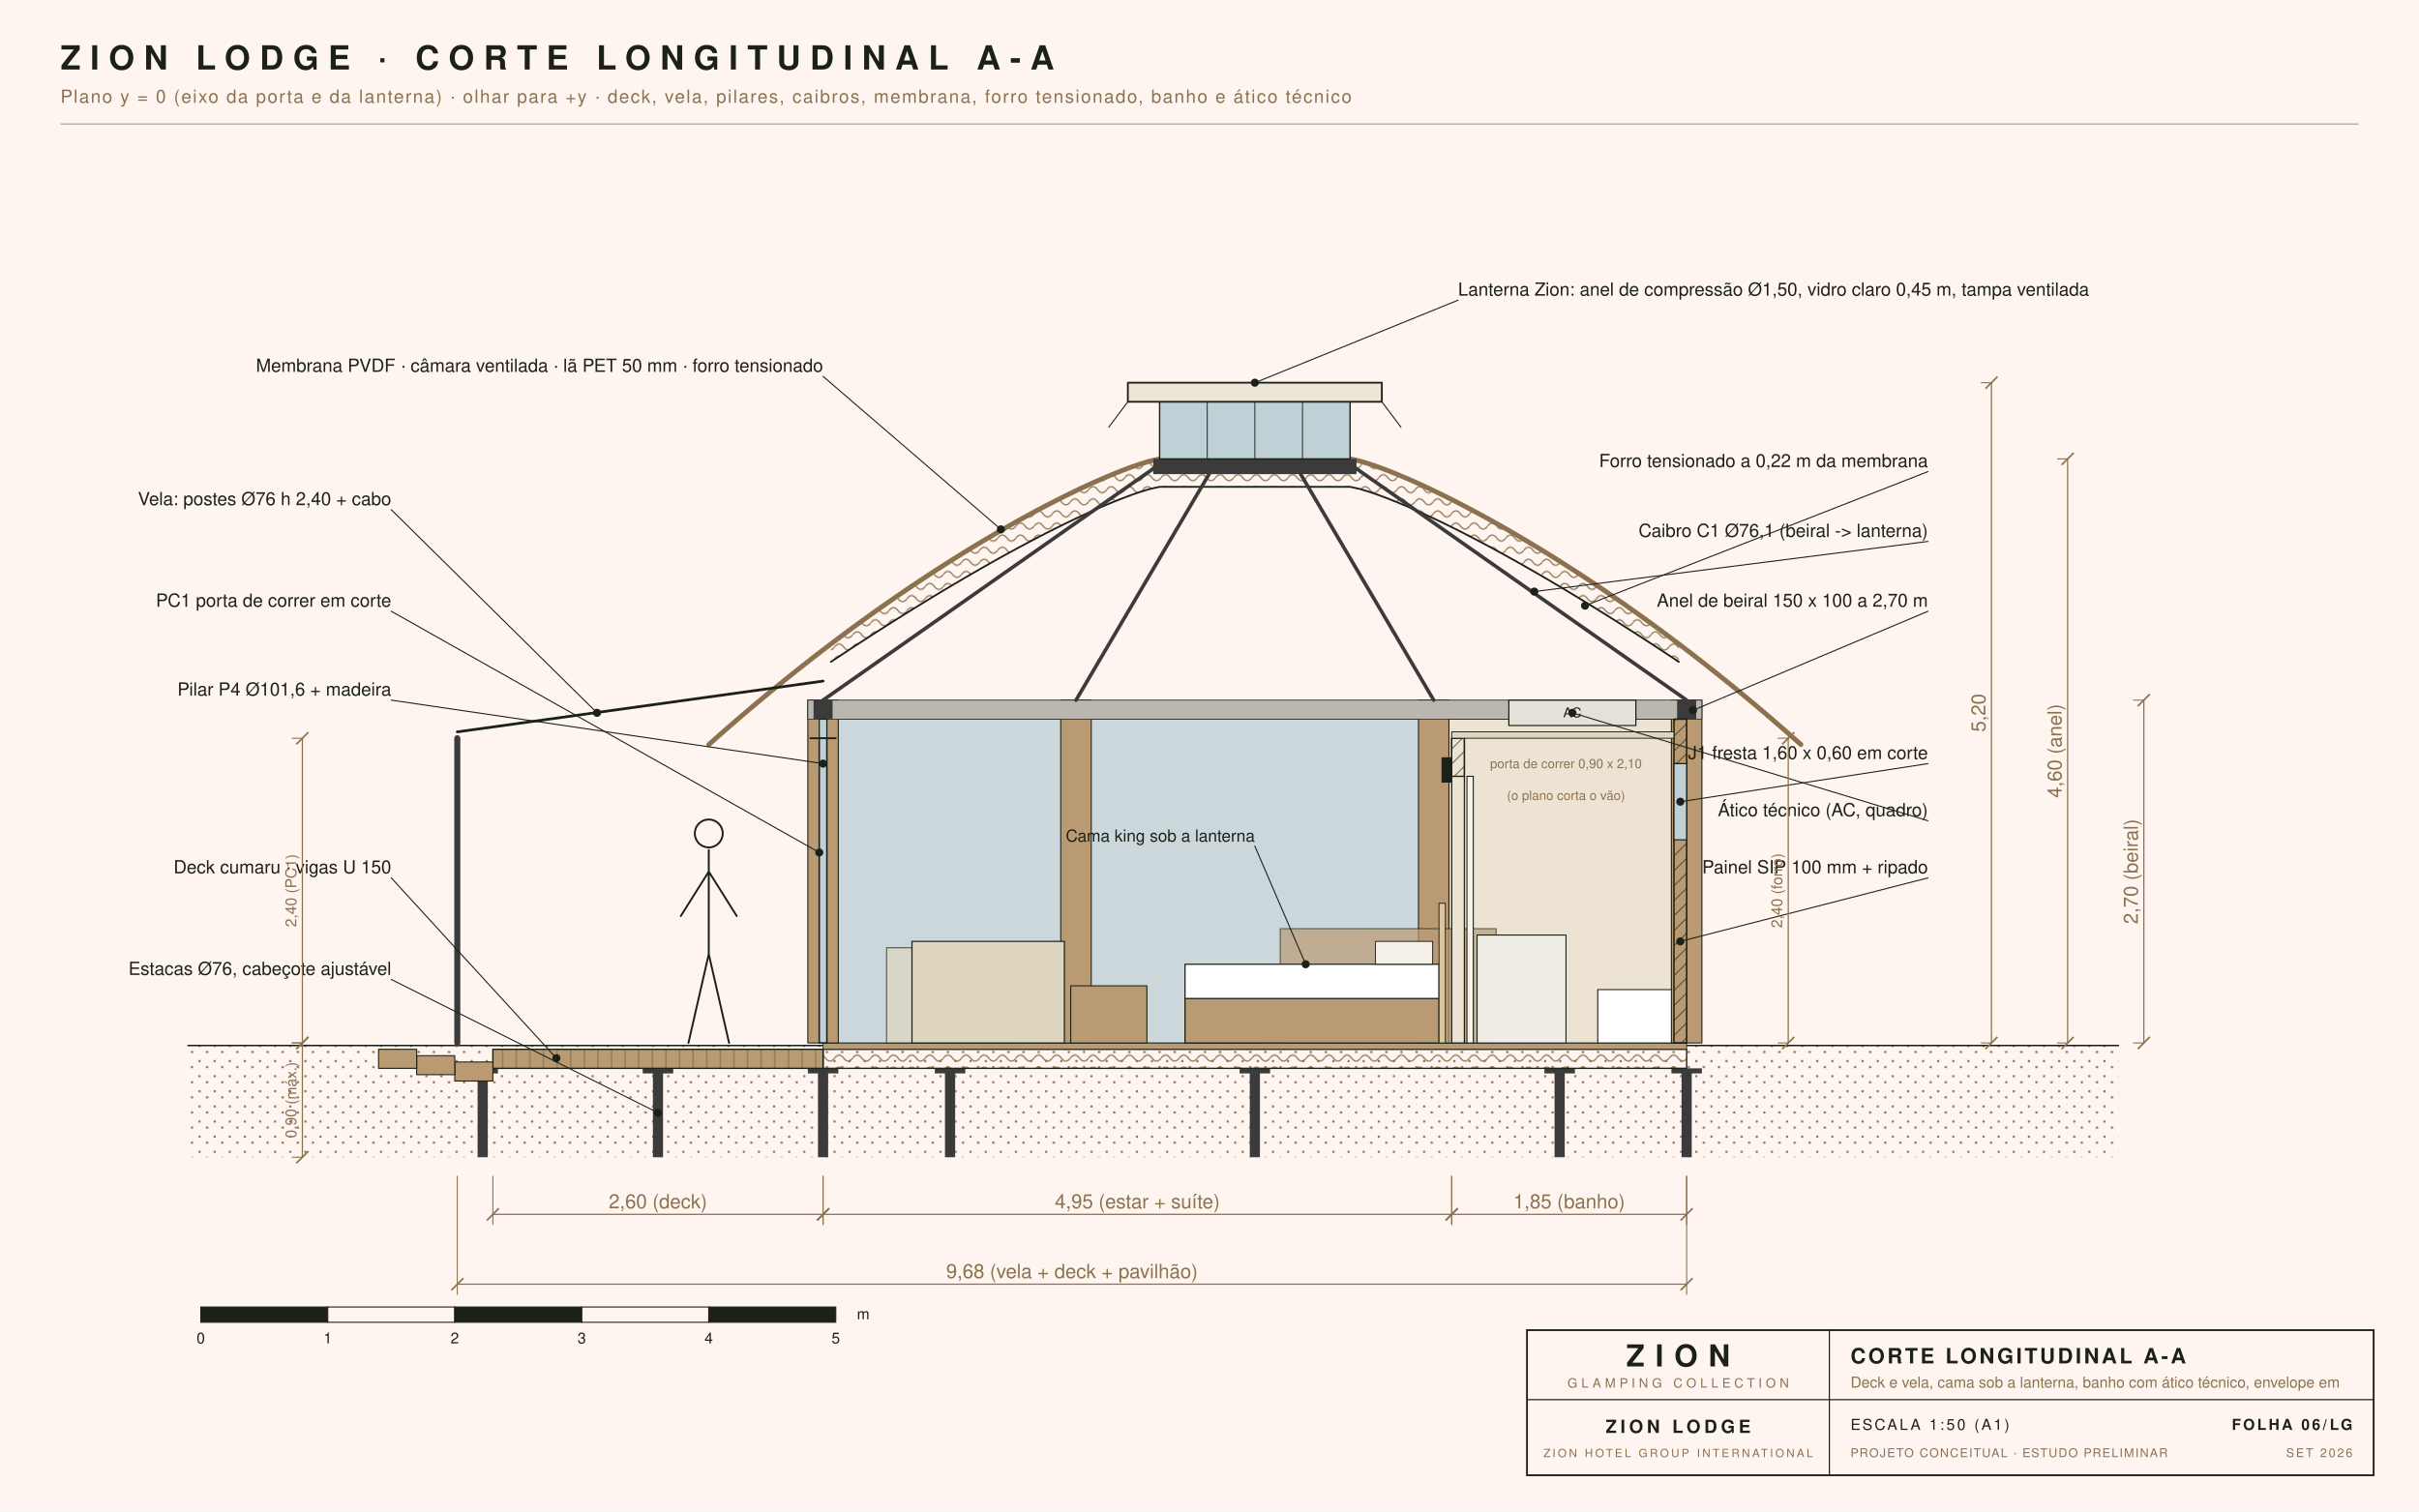
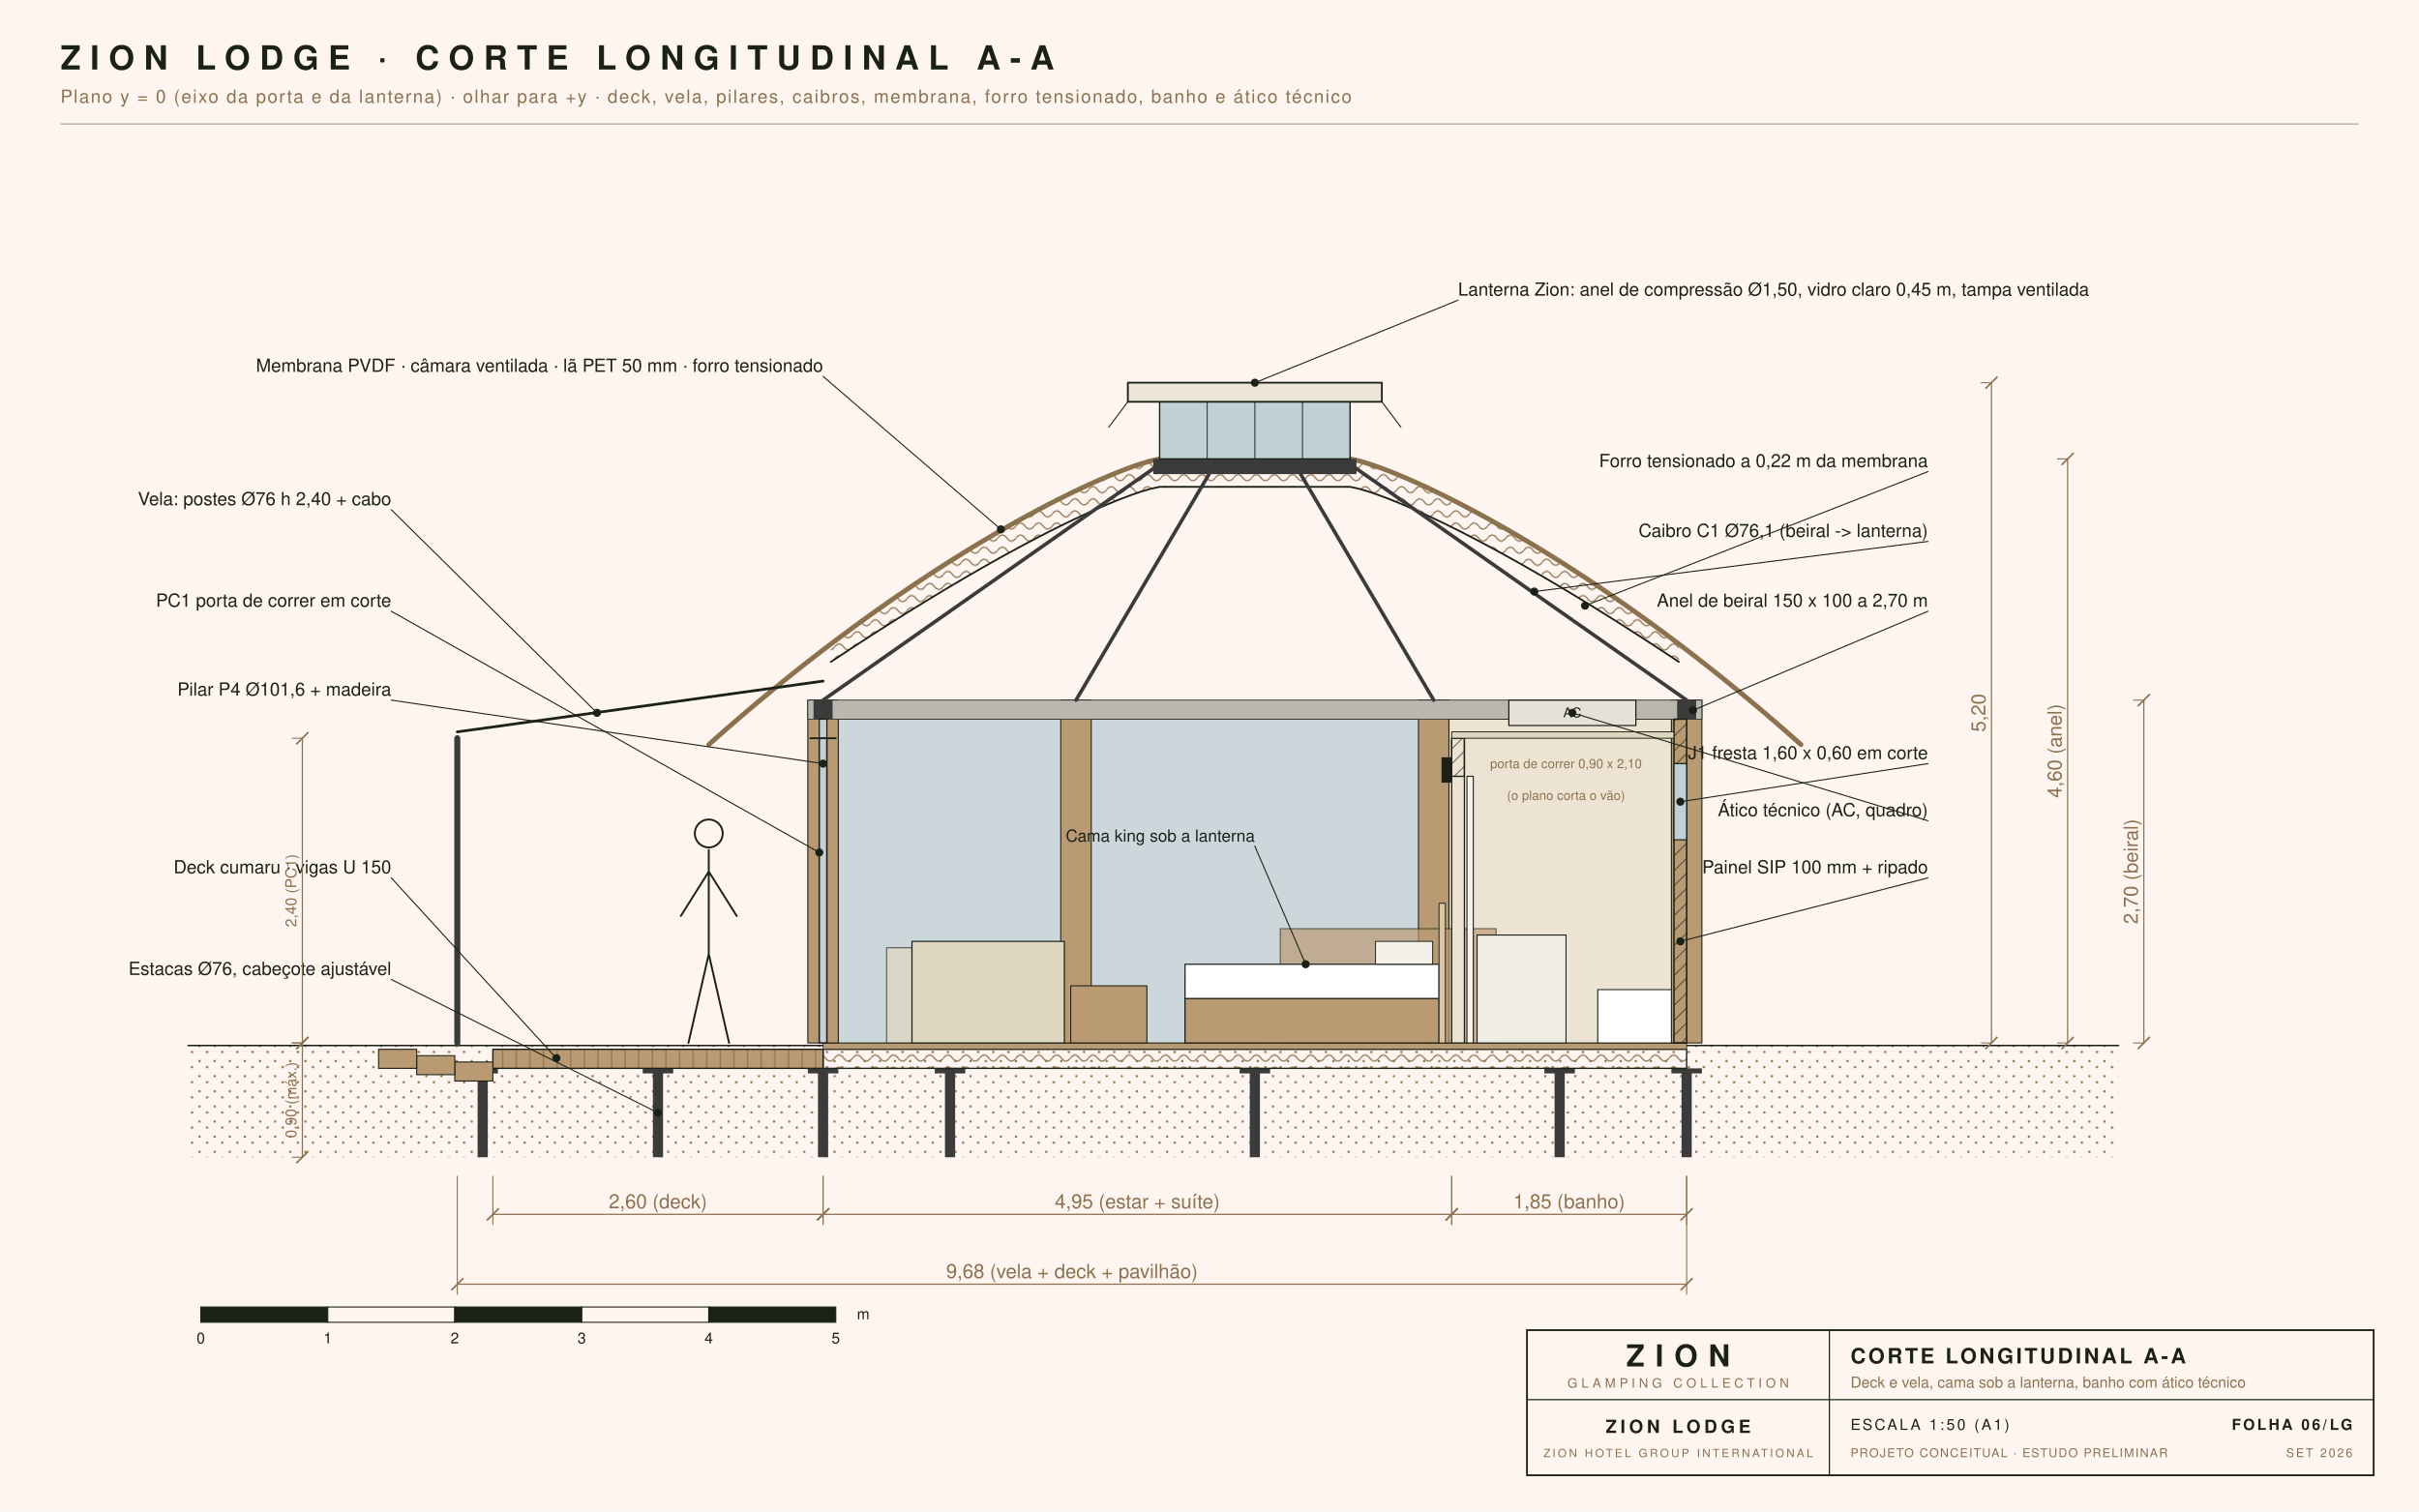
<svg xmlns="http://www.w3.org/2000/svg" viewBox="0 0 1600 1000" width="1600" height="1000" font-family="'DM Sans','Aventa',Helvetica,Arial,sans-serif">
  <defs>
    <pattern id="soil" width="10" height="10" patternUnits="userSpaceOnUse">
      <circle cx="2" cy="2" r="0.8" fill="#8B714E" />
      <circle cx="7" cy="6" r="0.8" fill="#8B714E" />
    </pattern>
    <pattern id="insul" width="12" height="8" patternUnits="userSpaceOnUse">
      <path d="M0 4 Q3 0 6 4 T12 4" fill="none" stroke="#8B714E" stroke-width="0.8" />
    </pattern>
    <pattern id="deck" width="9" height="60" patternUnits="userSpaceOnUse">
      <rect width="9" height="60" fill="#B99A73" />
      <line x1="8.5" y1="0" x2="8.5" y2="60" stroke="#8B714E" stroke-width="0.9" opacity="0.8" />
    </pattern>
    <pattern id="hatch" width="7" height="7" patternUnits="userSpaceOnUse" patternTransform="rotate(45)">
      <line x1="0" y1="0" x2="0" y2="7" stroke="#1B2117" stroke-width="0.8" />
    </pattern>
  </defs>
  <rect width="1600" height="1000" fill="#FEF5F0" />
  <text x="40.00" y="46.00" fill="#1B2117" text-anchor="start" style="font-family:'DM Sans','Aventa',Helvetica,Arial,sans-serif;font-size:22px;font-weight:700;letter-spacing:0.28em;">ZION LODGE · CORTE LONGITUDINAL A-A</text>
  <text x="40.00" y="68.00" fill="#8B714E" text-anchor="start" style="font-family:'DM Sans','Aventa',Helvetica,Arial,sans-serif;font-size:12px;font-weight:400;letter-spacing:0.08em;">Plano y = 0 (eixo da porta e da lanterna) · olhar para +y · deck, vela, pilares, caibros, membrana, forro tensionado, banho e ático técnico</text>
  <line x1="40" y1="82" x2="1560" y2="82" stroke="#1B2117" stroke-width="0.6" opacity="0.5" />
  <polygon points="124.40,765.60 1401.20,765.60 1401.20,691.68 124.40,691.68" fill="url(#soil)" stroke="none" stroke-width="1.0" opacity="1.0" stroke-linejoin="round" stroke-linecap="round" />
  <line x1="124.40" y1="691.68" x2="1401.20" y2="691.68" stroke="#1B2117" stroke-width="1.0" opacity="1.0" stroke-linecap="round" />
  <polygon points="315.91,765.60 322.63,765.60 322.63,708.48 315.91,708.48" fill="#3A3B3A" stroke="none" stroke-width="1.0" opacity="1.0" stroke-linejoin="round" stroke-linecap="round" />
  <polygon points="309.19,710.16 329.35,710.16 329.35,706.80 309.19,706.80" fill="#3A3B3A" stroke="none" stroke-width="1.0" opacity="1.0" stroke-linejoin="round" stroke-linecap="round" />
  <polygon points="431.84,765.60 438.56,765.60 438.56,708.48 431.84,708.48" fill="#3A3B3A" stroke="none" stroke-width="1.0" opacity="1.0" stroke-linejoin="round" stroke-linecap="round" />
  <polygon points="425.12,710.16 445.28,710.16 445.28,706.80 425.12,706.80" fill="#3A3B3A" stroke="none" stroke-width="1.0" opacity="1.0" stroke-linejoin="round" stroke-linecap="round" />
  <polygon points="625.04,765.60 631.76,765.60 631.76,708.48 625.04,708.48" fill="#3A3B3A" stroke="none" stroke-width="1.0" opacity="1.0" stroke-linejoin="round" stroke-linecap="round" />
  <polygon points="618.32,710.16 638.48,710.16 638.48,706.80 618.32,706.80" fill="#3A3B3A" stroke="none" stroke-width="1.0" opacity="1.0" stroke-linejoin="round" stroke-linecap="round" />
  <polygon points="826.64,765.60 833.36,765.60 833.36,708.48 826.64,708.48" fill="#3A3B3A" stroke="none" stroke-width="1.0" opacity="1.0" stroke-linejoin="round" stroke-linecap="round" />
  <polygon points="819.92,710.16 840.08,710.16 840.08,706.80 819.92,706.80" fill="#3A3B3A" stroke="none" stroke-width="1.0" opacity="1.0" stroke-linejoin="round" stroke-linecap="round" />
  <polygon points="1028.24,765.60 1034.96,765.60 1034.96,708.48 1028.24,708.48" fill="#3A3B3A" stroke="none" stroke-width="1.0" opacity="1.0" stroke-linejoin="round" stroke-linecap="round" />
  <polygon points="1021.52,710.16 1041.68,710.16 1041.68,706.80 1021.52,706.80" fill="#3A3B3A" stroke="none" stroke-width="1.0" opacity="1.0" stroke-linejoin="round" stroke-linecap="round" />
  <polygon points="541.04,765.60 547.76,765.60 547.76,708.48 541.04,708.48" fill="#3A3B3A" stroke="none" stroke-width="1.0" opacity="1.0" stroke-linejoin="round" stroke-linecap="round" />
  <polygon points="534.32,710.16 554.48,710.16 554.48,706.80 534.32,706.80" fill="#3A3B3A" stroke="none" stroke-width="1.0" opacity="1.0" stroke-linejoin="round" stroke-linecap="round" />
  <polygon points="1112.24,765.60 1118.96,765.60 1118.96,708.48 1112.24,708.48" fill="#3A3B3A" stroke="none" stroke-width="1.0" opacity="1.0" stroke-linejoin="round" stroke-linecap="round" />
  <polygon points="1105.52,710.16 1125.68,710.16 1125.68,706.80 1105.52,706.80" fill="#3A3B3A" stroke="none" stroke-width="1.0" opacity="1.0" stroke-linejoin="round" stroke-linecap="round" />
  <polygon points="544.40,706.80 1115.60,706.80 1115.60,694.20 544.40,694.20" fill="url(#insul)" stroke="#1B2117" stroke-width="0.9" opacity="1.0" stroke-linejoin="round" stroke-linecap="round" />
  <polygon points="544.40,694.20 1115.60,694.20 1115.60,690.00 544.40,690.00" fill="#B99A73" stroke="#1B2117" stroke-width="0.5" opacity="1.0" stroke-linejoin="round" stroke-linecap="round" />
  <polygon points="326.00,706.80 544.40,706.80 544.40,694.20 326.00,694.20" fill="url(#deck)" stroke="#1B2117" stroke-width="0.9" opacity="1.0" stroke-linejoin="round" stroke-linecap="round" />
  <polygon points="300.80,715.20 326.00,715.20 326.00,702.60 300.80,702.60" fill="#B99A73" stroke="#1B2117" stroke-width="0.7" opacity="1.0" stroke-linejoin="round" stroke-linecap="round" />
  <polygon points="275.60,711.00 300.80,711.00 300.80,698.40 275.60,698.40" fill="#B99A73" stroke="#1B2117" stroke-width="0.7" opacity="1.0" stroke-linejoin="round" stroke-linecap="round" />
  <polygon points="250.40,706.80 275.60,706.80 275.60,694.20 250.40,694.20" fill="#B99A73" stroke="#1B2117" stroke-width="0.7" opacity="1.0" stroke-linejoin="round" stroke-linecap="round" />
  <polygon points="544.40,690.00 711.70,690.00 711.70,475.80 544.40,475.80" fill="#BFD0D6" stroke="#1B2117" stroke-width="0.7" opacity="0.8" stroke-linejoin="round" stroke-linecap="round" />
  <polygon points="711.70,690.00 948.30,690.00 948.30,475.80 711.70,475.80" fill="#BFD0D6" stroke="#1B2117" stroke-width="0.7" opacity="0.8" stroke-linejoin="round" stroke-linecap="round" />
  <polygon points="948.30,690.00 1115.60,690.00 1115.60,475.80 948.30,475.80" fill="#EDE3D3" stroke="#1B2117" stroke-width="0.7" opacity="1.0" stroke-linejoin="round" stroke-linecap="round" />
  <polygon points="701.62,690.00 721.78,690.00 721.78,463.20 701.62,463.20" fill="#B99A73" stroke="#1B2117" stroke-width="0.7" opacity="1.0" stroke-linejoin="round" stroke-linecap="round" />
  <polygon points="938.22,690.00 958.38,690.00 958.38,463.20 938.22,463.20" fill="#B99A73" stroke="#1B2117" stroke-width="0.7" opacity="1.0" stroke-linejoin="round" stroke-linecap="round" />
  <polygon points="846.80,690.00 989.60,690.00 989.60,614.40 846.80,614.40" fill="#B99A73" stroke="#1B2117" stroke-width="0.7" opacity="0.7" stroke-linejoin="round" stroke-linecap="round" />
  <polygon points="586.40,690.00 670.40,690.00 670.40,627.00 586.40,627.00" fill="#DED6BF" stroke="#1B2117" stroke-width="0.7" opacity="0.7" stroke-linejoin="round" stroke-linecap="round" />
  <polygon points="783.80,690.00 834.20,690.00 834.20,648.00 783.80,648.00" fill="#B99A73" stroke="#1B2117" stroke-width="0.7" opacity="1.0" stroke-linejoin="round" stroke-linecap="round" />
  <polygon points="977.00,690.00 1035.80,690.00 1035.80,618.60 977.00,618.60" fill="#EFEDE6" stroke="#1B2117" stroke-width="0.7" opacity="1.0" stroke-linejoin="round" stroke-linecap="round" />
  <polygon points="1056.80,690.00 1107.20,690.00 1107.20,654.72 1056.80,654.72" fill="#FFFFFF" stroke="#1B2117" stroke-width="0.7" opacity="1.0" stroke-linejoin="round" stroke-linecap="round" />
  <polygon points="534.32,690.00 554.48,690.00 554.48,463.20 534.32,463.20" fill="#B99A73" stroke="#1B2117" stroke-width="0.7" opacity="1.0" stroke-linejoin="round" stroke-linecap="round" />
  <polygon points="1105.52,690.00 1125.68,690.00 1125.68,463.20 1105.52,463.20" fill="#B99A73" stroke="#1B2117" stroke-width="0.7" opacity="1.0" stroke-linejoin="round" stroke-linecap="round" />
  <polygon points="534.32,475.80 1125.68,475.80 1125.68,463.20 534.32,463.20" fill="#B9B7B0" stroke="#1B2117" stroke-width="0.5" opacity="1.0" stroke-linejoin="round" stroke-linecap="round" />
  <polygon points="538.10,475.80 550.70,475.80 550.70,463.20 538.10,463.20" fill="#3A3B3A" stroke="none" stroke-width="1.0" opacity="1.0" stroke-linejoin="round" stroke-linecap="round" />
  <polygon points="1109.30,475.80 1121.90,475.80 1121.90,463.20 1109.30,463.20" fill="#3A3B3A" stroke="none" stroke-width="1.0" opacity="1.0" stroke-linejoin="round" stroke-linecap="round" />
  <polygon points="541.88,690.00 546.92,690.00 546.92,488.40 541.88,488.40" fill="#BFD0D6" stroke="#1B2117" stroke-width="1.0" opacity="1.0" stroke-linejoin="round" stroke-linecap="round" />
  <polygon points="541.88,488.40 546.92,488.40 546.92,475.80 541.88,475.80" fill="#BFD0D6" stroke="#1B2117" stroke-width="0.8" opacity="1.0" stroke-linejoin="round" stroke-linecap="round" />
  <line x1="536.00" y1="488.40" x2="552.80" y2="488.40" stroke="#1B2117" stroke-width="1.2" opacity="1.0" stroke-linecap="round" />
  <polygon points="1107.20,690.00 1115.60,690.00 1115.60,475.80 1107.20,475.80" fill="url(#hatch)" stroke="#1B2117" stroke-width="1.0" opacity="1.0" stroke-linejoin="round" stroke-linecap="round" />
  <polygon points="1107.20,555.60 1115.60,555.60 1115.60,505.20 1107.20,505.20" fill="#BFD0D6" stroke="#1B2117" stroke-width="0.8" opacity="1.0" stroke-linejoin="round" stroke-linecap="round" />
  <polygon points="960.20,690.00 968.60,690.00 968.60,488.40 960.20,488.40" fill="#EDE3D3" stroke="#1B2117" stroke-width="0.8" opacity="1.0" stroke-linejoin="round" stroke-linecap="round" />
  <polygon points="960.20,513.60 968.60,513.60 968.60,488.40 960.20,488.40" fill="url(#hatch)" stroke="#1B2117" stroke-width="0.9" opacity="1.0" stroke-linejoin="round" stroke-linecap="round" />
  <polygon points="970.28,690.00 974.48,690.00 974.48,513.60 970.28,513.60" fill="#F7F3EC" stroke="#1B2117" stroke-width="0.7" opacity="1.0" stroke-linejoin="round" stroke-linecap="round" />
  <polygon points="960.20,488.40 1107.20,488.40 1107.20,484.20 960.20,484.20" fill="#DED6BF" stroke="#1B2117" stroke-width="0.6" opacity="1.0" stroke-linejoin="round" stroke-linecap="round" />
  <polygon points="998.00,480.00 1082.00,480.00 1082.00,463.20 998.00,463.20" fill="#E5E1D8" stroke="#1B2117" stroke-width="0.8" opacity="1.0" stroke-linejoin="round" stroke-linecap="round" />
  <text x="1040.00" y="474.60" fill="#1B2117" text-anchor="middle" style="font-family:'DM Sans','Aventa',Helvetica,Arial,sans-serif;font-size:9px;font-weight:400;letter-spacing:0em;">AC</text>
  <polygon points="953.48,517.80 960.20,517.80 960.20,501.00 953.48,501.00" fill="#1B2117" stroke="none" stroke-width="1.0" opacity="1.0" stroke-linejoin="round" stroke-linecap="round" />
  <polygon points="549.56,426.05 555.78,421.38 561.99,416.76 568.20,412.21 574.41,407.72 580.62,403.30 586.84,398.93 593.05,394.62 599.26,390.38 605.48,386.19 611.69,382.07 617.90,378.01 624.11,374.01 630.33,370.07 636.54,366.19 642.75,362.38 648.96,358.63 655.17,354.94 661.39,351.32 667.60,347.77 673.81,344.28 680.02,340.87 686.24,337.52 692.45,334.25 698.66,331.06 704.88,327.95 711.09,324.92 717.30,321.98 723.51,319.14 729.73,316.41 735.94,313.79 742.15,311.31 748.36,308.98 754.58,306.84 760.79,304.96 767.00,303.60 893.00,303.60 899.21,304.96 905.42,306.84 911.64,308.98 917.85,311.31 924.06,313.79 930.27,316.41 936.49,319.14 942.70,321.98 948.91,324.92 955.12,327.95 961.34,331.06 967.55,334.25 973.76,337.52 979.98,340.87 986.19,344.28 992.40,347.77 998.61,351.32 1004.83,354.94 1011.04,358.63 1017.25,362.38 1023.46,366.19 1029.67,370.07 1035.89,374.01 1042.10,378.01 1048.31,382.07 1054.53,386.19 1060.74,390.38 1066.95,394.62 1073.16,398.93 1079.38,403.30 1085.59,407.72 1091.80,412.21 1098.01,416.76 1104.22,421.38 1110.44,426.05 1110.44,437.89 1104.22,433.77 1098.01,429.68 1091.80,425.62 1085.59,421.59 1079.38,417.60 1073.16,413.63 1066.95,409.70 1060.74,405.81 1054.53,401.95 1048.31,398.13 1042.10,394.35 1035.89,390.60 1029.67,386.90 1023.46,383.24 1017.25,379.62 1011.04,376.05 1004.83,372.52 998.61,369.04 992.40,365.61 986.19,362.24 979.98,358.92 973.76,355.66 967.55,352.46 961.34,349.33 955.12,346.27 948.91,343.29 942.70,340.38 936.49,337.57 930.27,334.86 924.06,332.25 917.85,329.78 911.64,327.45 905.42,325.32 899.21,323.44 893.00,322.08 767.00,322.08 760.79,323.44 754.58,325.32 748.36,327.45 742.15,329.78 735.94,332.25 729.73,334.86 723.51,337.57 717.30,340.38 711.09,343.29 704.88,346.27 698.66,349.33 692.45,352.46 686.24,355.66 680.02,358.92 673.81,362.24 667.60,365.61 661.39,369.04 655.17,372.52 648.96,376.05 642.75,379.62 636.54,383.24 630.33,386.90 624.11,390.60 617.90,394.35 611.69,398.13 605.48,401.95 599.26,405.81 593.05,409.70 586.84,413.63 580.62,417.60 574.41,421.59 568.20,425.62 561.99,429.68 555.78,433.77 549.56,437.89" fill="url(#insul)" stroke="none" stroke-width="1.0" opacity="1.0" stroke-linejoin="round" stroke-linecap="round" />
  <polyline points="468.80,492.60 475.01,487.09 481.22,481.64 487.44,476.27 493.65,470.95 499.86,465.71 506.08,460.53 512.29,455.41 518.50,450.36 524.71,445.37 530.92,440.45 537.14,435.59 543.35,430.79 549.56,426.05 555.78,421.38 561.99,416.76 568.20,412.21 574.41,407.72 580.62,403.30 586.84,398.93 593.05,394.62 599.26,390.38 605.48,386.19 611.69,382.07 617.90,378.01 624.11,374.01 630.33,370.07 636.54,366.19 642.75,362.38 648.96,358.63 655.17,354.94 661.39,351.32 667.60,347.77 673.81,344.28 680.02,340.87 686.24,337.52 692.45,334.25 698.66,331.06 704.88,327.95 711.09,324.92 717.30,321.98 723.51,319.14 729.73,316.41 735.94,313.79 742.15,311.31 748.36,308.98 754.58,306.84 760.79,304.96 767.00,303.60 893.00,303.60 899.21,304.96 905.42,306.84 911.64,308.98 917.85,311.31 924.06,313.79 930.27,316.41 936.49,319.14 942.70,321.98 948.91,324.92 955.12,327.95 961.34,331.06 967.55,334.25 973.76,337.52 979.98,340.87 986.19,344.28 992.40,347.77 998.61,351.32 1004.83,354.94 1011.04,358.63 1017.25,362.38 1023.46,366.19 1029.67,370.07 1035.89,374.01 1042.10,378.01 1048.31,382.07 1054.53,386.19 1060.74,390.38 1066.95,394.62 1073.16,398.93 1079.38,403.30 1085.59,407.72 1091.80,412.21 1098.01,416.76 1104.22,421.38 1110.44,426.05 1116.65,430.79 1122.86,435.59 1129.08,440.45 1135.29,445.37 1141.50,450.36 1147.71,455.41 1153.92,460.53 1160.14,465.71 1166.35,470.95 1172.56,476.27 1178.78,481.64 1184.99,487.09 1191.20,492.60" fill="none" stroke="#8B714E" stroke-width="3.2" opacity="1.0" stroke-linejoin="round" stroke-linecap="round" />
  <polyline points="549.56,437.89 555.78,433.77 561.99,429.68 568.20,425.62 574.41,421.59 580.62,417.60 586.84,413.63 593.05,409.70 599.26,405.81 605.48,401.95 611.69,398.13 617.90,394.35 624.11,390.60 630.33,386.90 636.54,383.24 642.75,379.62 648.96,376.05 655.17,372.52 661.39,369.04 667.60,365.61 673.81,362.24 680.02,358.92 686.24,355.66 692.45,352.46 698.66,349.33 704.88,346.27 711.09,343.29 717.30,340.38 723.51,337.57 729.73,334.86 735.94,332.25 742.15,329.78 748.36,327.45 754.58,325.32 760.79,323.44 767.00,322.08 893.00,322.08 899.21,323.44 905.42,325.32 911.64,327.45 917.85,329.78 924.06,332.25 930.27,334.86 936.49,337.57 942.70,340.38 948.91,343.29 955.12,346.27 961.34,349.33 967.55,352.46 973.76,355.66 979.98,358.92 986.19,362.24 992.40,365.61 998.61,369.04 1004.83,372.52 1011.04,376.05 1017.25,379.62 1023.46,383.24 1029.67,386.90 1035.89,390.60 1042.10,394.35 1048.31,398.13 1054.53,401.95 1060.74,405.81 1066.95,409.70 1073.16,413.63 1079.38,417.60 1085.59,421.59 1091.80,425.62 1098.01,429.68 1104.22,433.77 1110.44,437.89" fill="none" stroke="#1B2117" stroke-width="1.2" opacity="1.0" stroke-linejoin="round" stroke-linecap="round" />
  <line x1="544.40" y1="463.20" x2="772.04" y2="303.60" stroke="#3A3B3A" stroke-width="2.4" opacity="1.0" stroke-linecap="round" />
  <line x1="711.70" y1="463.20" x2="805.64" y2="303.60" stroke="#3A3B3A" stroke-width="2.4" opacity="1.0" stroke-linecap="round" />
  <line x1="948.30" y1="463.20" x2="854.36" y2="303.60" stroke="#3A3B3A" stroke-width="2.4" opacity="1.0" stroke-linecap="round" />
  <line x1="1115.60" y1="463.20" x2="887.96" y2="303.60" stroke="#3A3B3A" stroke-width="2.4" opacity="1.0" stroke-linecap="round" />
  <polygon points="762.80,313.68 897.20,313.68 897.20,303.60 762.80,303.60" fill="#3A3B3A" stroke="none" stroke-width="1.0" opacity="1.0" stroke-linejoin="round" stroke-linecap="round" />
  <polygon points="767.00,303.60 893.00,303.60 893.00,265.80 767.00,265.80" fill="#BFD0D6" stroke="#1B2117" stroke-width="0.9" opacity="1.0" stroke-linejoin="round" stroke-linecap="round" />
  <line x1="798.50" y1="303.60" x2="798.50" y2="265.80" stroke="#1B2117" stroke-width="0.6" opacity="1.0" stroke-linecap="round" />
  <line x1="830.00" y1="303.60" x2="830.00" y2="265.80" stroke="#1B2117" stroke-width="0.6" opacity="1.0" stroke-linecap="round" />
  <line x1="861.50" y1="303.60" x2="861.50" y2="265.80" stroke="#1B2117" stroke-width="0.6" opacity="1.0" stroke-linecap="round" />
  <polygon points="746.00,265.80 914.00,265.80 914.00,253.20 746.00,253.20" fill="#EDE6D6" stroke="#1B2117" stroke-width="1.2" opacity="1.0" stroke-linejoin="round" stroke-linecap="round" />
  <line x1="746.00" y1="265.80" x2="733.40" y2="282.60" stroke="#1B2117" stroke-width="0.7" opacity="1.0" stroke-linecap="round" />
  <line x1="914.00" y1="265.80" x2="926.60" y2="282.60" stroke="#1B2117" stroke-width="0.7" opacity="1.0" stroke-linecap="round" />
  <line x1="302.47" y1="690.00" x2="302.47" y2="488.40" stroke="#3A3B3A" stroke-width="4" opacity="1.0" stroke-linecap="round" />
  <line x1="302.47" y1="484.20" x2="544.40" y2="450.60" stroke="#1B2117" stroke-width="1.8" opacity="1.0" stroke-linecap="round" />
  <polygon points="783.80,690.00 951.80,690.00 951.80,660.60 783.80,660.60" fill="#B99A73" stroke="#1B2117" stroke-width="0.8" opacity="1.0" stroke-linejoin="round" stroke-linecap="round" />
  <polygon points="783.80,660.60 951.80,660.60 951.80,637.92 783.80,637.92" fill="#FFFFFF" stroke="#1B2117" stroke-width="0.8" opacity="1.0" stroke-linejoin="round" stroke-linecap="round" />
  <polygon points="909.80,637.92 947.60,637.92 947.60,622.80 909.80,622.80" fill="#F4EFE8" stroke="#1B2117" stroke-width="0.6" opacity="1.0" stroke-linejoin="round" stroke-linecap="round" />
  <polygon points="951.80,690.00 956.00,690.00 956.00,597.60 951.80,597.60" fill="#D9C4A3" stroke="#1B2117" stroke-width="0.6" opacity="1.0" stroke-linejoin="round" stroke-linecap="round" />
  <polygon points="603.20,690.00 704.00,690.00 704.00,622.80 603.20,622.80" fill="#DED6BF" stroke="#1B2117" stroke-width="0.8" opacity="1.0" stroke-linejoin="round" stroke-linecap="round" />
  <polygon points="708.20,690.00 758.60,690.00 758.60,652.20 708.20,652.20" fill="#B99A73" stroke="#1B2117" stroke-width="0.7" opacity="1.0" stroke-linejoin="round" stroke-linecap="round" />
  <g transform="translate(468.8,690.0) scale(0.840)">
    <circle cx="0" cy="-165" r="11" fill="none" stroke="#1B2117" stroke-width="1.5" />
    <path d="M0 -152 V-70 M0 -70 L-16 0 M0 -70 L16 0 M-22 -100 L0 -135 L22 -100" fill="none" stroke="#1B2117" stroke-width="1.5" stroke-linecap="round" />
  </g>
  <line x1="830.00" y1="253.20" x2="964.40" y2="198.60" stroke="#1B2117" stroke-width="0.7" opacity="1.0" stroke-linecap="round" />
  <circle cx="830.00" cy="253.20" r="2.2" fill="#1B2117" stroke="#1B2117" stroke-width="1.0" />
  <text x="964.40" y="195.60" fill="#1B2117" text-anchor="start" style="font-family:'DM Sans','Aventa',Helvetica,Arial,sans-serif;font-size:12px;font-weight:400;letter-spacing:0em;">Lanterna Zion: anel de compressão Ø1,50, vidro claro 0,45 m, tampa ventilada</text>
  <line x1="662.00" y1="350.22" x2="544.40" y2="249.00" stroke="#1B2117" stroke-width="0.7" opacity="1.0" stroke-linecap="round" />
  <circle cx="662.00" cy="350.22" r="2.2" fill="#1B2117" stroke="#1B2117" stroke-width="1.0" />
  <text x="544.40" y="246.00" fill="#1B2117" text-anchor="end" style="font-family:'DM Sans','Aventa',Helvetica,Arial,sans-serif;font-size:12px;font-weight:400;letter-spacing:0em;">Membrana PVDF · câmara ventilada · lã PET 50 mm · forro tensionado</text>
  <line x1="1048.40" y1="400.70" x2="1275.20" y2="312.00" stroke="#1B2117" stroke-width="0.7" opacity="1.0" stroke-linecap="round" />
  <circle cx="1048.40" cy="400.70" r="2.2" fill="#1B2117" stroke="#1B2117" stroke-width="1.0" />
  <text x="1275.20" y="309.00" fill="#1B2117" text-anchor="end" style="font-family:'DM Sans','Aventa',Helvetica,Arial,sans-serif;font-size:12px;font-weight:400;letter-spacing:0em;">Forro tensionado a 0,22 m da membrana</text>
  <line x1="1014.80" y1="391.38" x2="1275.20" y2="358.20" stroke="#1B2117" stroke-width="0.7" opacity="1.0" stroke-linecap="round" />
  <circle cx="1014.80" cy="391.38" r="2.2" fill="#1B2117" stroke="#1B2117" stroke-width="1.0" />
  <text x="1275.20" y="355.20" fill="#1B2117" text-anchor="end" style="font-family:'DM Sans','Aventa',Helvetica,Arial,sans-serif;font-size:12px;font-weight:400;letter-spacing:0em;">Caibro C1 Ø76,1 (beiral -&gt; lanterna)</text>
  <line x1="1119.80" y1="469.92" x2="1275.20" y2="404.40" stroke="#1B2117" stroke-width="0.7" opacity="1.0" stroke-linecap="round" />
  <circle cx="1119.80" cy="469.92" r="2.2" fill="#1B2117" stroke="#1B2117" stroke-width="1.0" />
  <text x="1275.20" y="401.40" fill="#1B2117" text-anchor="end" style="font-family:'DM Sans','Aventa',Helvetica,Arial,sans-serif;font-size:12px;font-weight:400;letter-spacing:0em;">Anel de beiral 150 x 100 a 2,70 m</text>
  <line x1="1040.00" y1="471.60" x2="1275.20" y2="543.00" stroke="#1B2117" stroke-width="0.7" opacity="1.0" stroke-linecap="round" />
  <circle cx="1040.00" cy="471.60" r="2.2" fill="#1B2117" stroke="#1B2117" stroke-width="1.0" />
  <text x="1275.20" y="540.00" fill="#1B2117" text-anchor="end" style="font-family:'DM Sans','Aventa',Helvetica,Arial,sans-serif;font-size:12px;font-weight:400;letter-spacing:0em;">Ático técnico (AC, quadro)</text>
  <line x1="1111.40" y1="530.40" x2="1275.20" y2="505.20" stroke="#1B2117" stroke-width="0.7" opacity="1.0" stroke-linecap="round" />
  <circle cx="1111.40" cy="530.40" r="2.2" fill="#1B2117" stroke="#1B2117" stroke-width="1.0" />
  <text x="1275.20" y="502.20" fill="#1B2117" text-anchor="end" style="font-family:'DM Sans','Aventa',Helvetica,Arial,sans-serif;font-size:12px;font-weight:400;letter-spacing:0em;">J1 fresta 1,60 x 0,60 em corte</text>
  <line x1="1111.40" y1="622.80" x2="1275.20" y2="580.80" stroke="#1B2117" stroke-width="0.7" opacity="1.0" stroke-linecap="round" />
  <circle cx="1111.40" cy="622.80" r="2.2" fill="#1B2117" stroke="#1B2117" stroke-width="1.0" />
  <text x="1275.20" y="577.80" fill="#1B2117" text-anchor="end" style="font-family:'DM Sans','Aventa',Helvetica,Arial,sans-serif;font-size:12px;font-weight:400;letter-spacing:0em;">Painel SIP 100 mm + ripado</text>
  <text x="1035.80" y="508.20" fill="#8B714E" text-anchor="middle" style="font-family:'DM Sans','Aventa',Helvetica,Arial,sans-serif;font-size:8.5px;font-weight:400;letter-spacing:0em;">porta de correr 0,90 x 2,10</text>
  <text x="1035.80" y="529.20" fill="#8B714E" text-anchor="middle" style="font-family:'DM Sans','Aventa',Helvetica,Arial,sans-serif;font-size:8.5px;font-weight:400;letter-spacing:0em;">(o plano corta o vão)</text>
  <line x1="541.88" y1="564.00" x2="258.80" y2="404.40" stroke="#1B2117" stroke-width="0.7" opacity="1.0" stroke-linecap="round" />
  <circle cx="541.88" cy="564.00" r="2.2" fill="#1B2117" stroke="#1B2117" stroke-width="1.0" />
  <text x="258.80" y="401.40" fill="#1B2117" text-anchor="end" style="font-family:'DM Sans','Aventa',Helvetica,Arial,sans-serif;font-size:12px;font-weight:400;letter-spacing:0em;">PC1 porta de correr em corte</text>
  <line x1="394.87" y1="471.60" x2="258.80" y2="337.20" stroke="#1B2117" stroke-width="0.7" opacity="1.0" stroke-linecap="round" />
  <circle cx="394.87" cy="471.60" r="2.2" fill="#1B2117" stroke="#1B2117" stroke-width="1.0" />
  <text x="258.80" y="334.20" fill="#1B2117" text-anchor="end" style="font-family:'DM Sans','Aventa',Helvetica,Arial,sans-serif;font-size:12px;font-weight:400;letter-spacing:0em;">Vela: postes Ø76 h 2,40 + cabo</text>
  <line x1="544.40" y1="505.20" x2="258.80" y2="463.20" stroke="#1B2117" stroke-width="0.7" opacity="1.0" stroke-linecap="round" />
  <circle cx="544.40" cy="505.20" r="2.2" fill="#1B2117" stroke="#1B2117" stroke-width="1.0" />
  <text x="258.80" y="460.20" fill="#1B2117" text-anchor="end" style="font-family:'DM Sans','Aventa',Helvetica,Arial,sans-serif;font-size:12px;font-weight:400;letter-spacing:0em;">Pilar P4 Ø101,6 + madeira</text>
  <line x1="368.00" y1="700.08" x2="258.80" y2="580.80" stroke="#1B2117" stroke-width="0.7" opacity="1.0" stroke-linecap="round" />
  <circle cx="368.00" cy="700.08" r="2.2" fill="#1B2117" stroke="#1B2117" stroke-width="1.0" />
  <text x="258.80" y="577.80" fill="#1B2117" text-anchor="end" style="font-family:'DM Sans','Aventa',Helvetica,Arial,sans-serif;font-size:12px;font-weight:400;letter-spacing:0em;">Deck cumaru · vigas U 150</text>
  <line x1="435.20" y1="736.20" x2="258.80" y2="648.00" stroke="#1B2117" stroke-width="0.7" opacity="1.0" stroke-linecap="round" />
  <circle cx="435.20" cy="736.20" r="2.2" fill="#1B2117" stroke="#1B2117" stroke-width="1.0" />
  <text x="258.80" y="645.00" fill="#1B2117" text-anchor="end" style="font-family:'DM Sans','Aventa',Helvetica,Arial,sans-serif;font-size:12px;font-weight:400;letter-spacing:0em;">Estacas Ø76, cabeçote ajustável</text>
  <line x1="863.60" y1="637.92" x2="830.00" y2="559.80" stroke="#1B2117" stroke-width="0.7" opacity="1.0" stroke-linecap="round" />
  <circle cx="863.60" cy="637.92" r="2.2" fill="#1B2117" stroke="#1B2117" stroke-width="1.0" />
  <text x="830.00" y="556.80" fill="#1B2117" text-anchor="end" style="font-family:'DM Sans','Aventa',Helvetica,Arial,sans-serif;font-size:11px;font-weight:400;letter-spacing:0em;">Cama king sob a lanterna</text>
  <line x1="326.00" y1="778.20" x2="326.00" y2="810.12" stroke="#8B714E" stroke-width="0.7" opacity="1.0" stroke-linecap="round" />
  <line x1="544.40" y1="778.20" x2="544.40" y2="810.12" stroke="#8B714E" stroke-width="0.7" opacity="1.0" stroke-linecap="round" />
  <line x1="326.00" y1="803.40" x2="544.40" y2="803.40" stroke="#8B714E" stroke-width="0.8" opacity="1.0" stroke-linecap="round" />
  <line x1="322.0" y1="807.4" x2="330.0" y2="799.4" stroke="#8B714E" stroke-width="1.1" />
  <line x1="540.4" y1="807.4" x2="548.4" y2="799.4" stroke="#8B714E" stroke-width="1.1" />
  <text x="435.20" y="799.40" fill="#8B714E" text-anchor="middle" style="font-family:'DM Sans','Aventa',Helvetica,Arial,sans-serif;font-size:13px;font-weight:400;letter-spacing:0em;">2,60 (deck)</text>
  <line x1="544.40" y1="778.20" x2="544.40" y2="810.12" stroke="#8B714E" stroke-width="0.7" opacity="1.0" stroke-linecap="round" />
  <line x1="960.20" y1="778.20" x2="960.20" y2="810.12" stroke="#8B714E" stroke-width="0.7" opacity="1.0" stroke-linecap="round" />
  <line x1="544.40" y1="803.40" x2="960.20" y2="803.40" stroke="#8B714E" stroke-width="0.8" opacity="1.0" stroke-linecap="round" />
  <line x1="540.4" y1="807.4" x2="548.4" y2="799.4" stroke="#8B714E" stroke-width="1.1" />
  <line x1="956.2" y1="807.4" x2="964.2" y2="799.4" stroke="#8B714E" stroke-width="1.1" />
  <text x="752.30" y="799.40" fill="#8B714E" text-anchor="middle" style="font-family:'DM Sans','Aventa',Helvetica,Arial,sans-serif;font-size:13px;font-weight:400;letter-spacing:0em;">4,95 (estar + suíte)</text>
  <line x1="960.20" y1="778.20" x2="960.20" y2="810.12" stroke="#8B714E" stroke-width="0.7" opacity="1.0" stroke-linecap="round" />
  <line x1="1115.60" y1="778.20" x2="1115.60" y2="810.12" stroke="#8B714E" stroke-width="0.7" opacity="1.0" stroke-linecap="round" />
  <line x1="960.20" y1="803.40" x2="1115.60" y2="803.40" stroke="#8B714E" stroke-width="0.8" opacity="1.0" stroke-linecap="round" />
  <line x1="956.2" y1="807.4" x2="964.2" y2="799.4" stroke="#8B714E" stroke-width="1.1" />
  <line x1="1111.6" y1="807.4" x2="1119.6" y2="799.4" stroke="#8B714E" stroke-width="1.1" />
  <text x="1037.90" y="799.40" fill="#8B714E" text-anchor="middle" style="font-family:'DM Sans','Aventa',Helvetica,Arial,sans-serif;font-size:13px;font-weight:400;letter-spacing:0em;">1,85 (banho)</text>
  <line x1="302.47" y1="778.20" x2="302.47" y2="856.32" stroke="#8B714E" stroke-width="0.7" opacity="1.0" stroke-linecap="round" />
  <line x1="1115.60" y1="778.20" x2="1115.60" y2="856.32" stroke="#8B714E" stroke-width="0.7" opacity="1.0" stroke-linecap="round" />
  <line x1="302.47" y1="849.60" x2="1115.60" y2="849.60" stroke="#8B714E" stroke-width="0.8" opacity="1.0" stroke-linecap="round" />
  <line x1="298.5" y1="853.6" x2="306.5" y2="845.6" stroke="#8B714E" stroke-width="1.1" />
  <line x1="1111.6" y1="853.6" x2="1119.6" y2="845.6" stroke="#8B714E" stroke-width="1.1" />
  <text x="709.03" y="845.60" fill="#8B714E" text-anchor="middle" style="font-family:'DM Sans','Aventa',Helvetica,Arial,sans-serif;font-size:13px;font-weight:400;letter-spacing:0em;">9,68 (vela + deck + pavilhão)</text>
  <line x1="1317.20" y1="690.00" x2="1310.48" y2="690.00" stroke="#8B714E" stroke-width="0.7" opacity="1.0" stroke-linecap="round" />
  <line x1="1317.20" y1="253.20" x2="1310.48" y2="253.20" stroke="#8B714E" stroke-width="0.7" opacity="1.0" stroke-linecap="round" />
  <line x1="1317.20" y1="690.00" x2="1317.20" y2="253.20" stroke="#8B714E" stroke-width="0.8" opacity="1.0" stroke-linecap="round" />
  <line x1="1313.2" y1="694.0" x2="1321.2" y2="686.0" stroke="#8B714E" stroke-width="1.1" />
  <line x1="1313.2" y1="257.2" x2="1321.2" y2="249.2" stroke="#8B714E" stroke-width="1.1" />
  <text x="1317.20" y="467.60" fill="#8B714E" text-anchor="middle" style="font-family:'DM Sans','Aventa',Helvetica,Arial,sans-serif;font-size:13px;font-weight:400;letter-spacing:0em;" transform="rotate(-90 1317.20 471.60)">5,20</text>
  <line x1="1367.60" y1="690.00" x2="1360.88" y2="690.00" stroke="#8B714E" stroke-width="0.7" opacity="1.0" stroke-linecap="round" />
  <line x1="1367.60" y1="303.60" x2="1360.88" y2="303.60" stroke="#8B714E" stroke-width="0.7" opacity="1.0" stroke-linecap="round" />
  <line x1="1367.60" y1="690.00" x2="1367.60" y2="303.60" stroke="#8B714E" stroke-width="0.8" opacity="1.0" stroke-linecap="round" />
  <line x1="1363.6" y1="694.0" x2="1371.6" y2="686.0" stroke="#8B714E" stroke-width="1.1" />
  <line x1="1363.6" y1="307.6" x2="1371.6" y2="299.6" stroke="#8B714E" stroke-width="1.1" />
  <text x="1367.60" y="492.80" fill="#8B714E" text-anchor="middle" style="font-family:'DM Sans','Aventa',Helvetica,Arial,sans-serif;font-size:13px;font-weight:400;letter-spacing:0em;" transform="rotate(-90 1367.60 496.80)">4,60 (anel)</text>
  <line x1="1418.00" y1="690.00" x2="1411.28" y2="690.00" stroke="#8B714E" stroke-width="0.7" opacity="1.0" stroke-linecap="round" />
  <line x1="1418.00" y1="463.20" x2="1411.28" y2="463.20" stroke="#8B714E" stroke-width="0.7" opacity="1.0" stroke-linecap="round" />
  <line x1="1418.00" y1="690.00" x2="1418.00" y2="463.20" stroke="#8B714E" stroke-width="0.8" opacity="1.0" stroke-linecap="round" />
  <line x1="1414.0" y1="694.0" x2="1422.0" y2="686.0" stroke="#8B714E" stroke-width="1.1" />
  <line x1="1414.0" y1="467.2" x2="1422.0" y2="459.2" stroke="#8B714E" stroke-width="1.1" />
  <text x="1418.00" y="572.60" fill="#8B714E" text-anchor="middle" style="font-family:'DM Sans','Aventa',Helvetica,Arial,sans-serif;font-size:13px;font-weight:400;letter-spacing:0em;" transform="rotate(-90 1418.00 576.60)">2,70 (beiral)</text>
-   <line x1="1182.80" y1="690.00" x2="1176.08" y2="690.00" stroke="#8B714E" stroke-width="0.7" opacity="1.0" stroke-linecap="round" />
-   <line x1="1182.80" y1="488.40" x2="1176.08" y2="488.40" stroke="#8B714E" stroke-width="0.7" opacity="1.0" stroke-linecap="round" />
-   <line x1="1182.80" y1="690.00" x2="1182.80" y2="488.40" stroke="#8B714E" stroke-width="0.8" opacity="1.0" stroke-linecap="round" />
-   <line x1="1178.8" y1="694.0" x2="1186.8" y2="686.0" stroke="#8B714E" stroke-width="1.1" />
-   <line x1="1178.8" y1="492.4" x2="1186.8" y2="484.4" stroke="#8B714E" stroke-width="1.1" />
-   <text x="1182.80" y="585.20" fill="#8B714E" text-anchor="middle" style="font-family:'DM Sans','Aventa',Helvetica,Arial,sans-serif;font-size:10px;font-weight:400;letter-spacing:0em;" transform="rotate(-90 1182.80 589.20)">2,40 (forro)</text>
  <line x1="200.00" y1="690.00" x2="193.28" y2="690.00" stroke="#8B714E" stroke-width="0.7" opacity="1.0" stroke-linecap="round" />
  <line x1="200.00" y1="488.40" x2="193.28" y2="488.40" stroke="#8B714E" stroke-width="0.7" opacity="1.0" stroke-linecap="round" />
  <line x1="200.00" y1="690.00" x2="200.00" y2="488.40" stroke="#8B714E" stroke-width="0.8" opacity="1.0" stroke-linecap="round" />
  <line x1="196.0" y1="694.0" x2="204.0" y2="686.0" stroke="#8B714E" stroke-width="1.1" />
  <line x1="196.0" y1="492.4" x2="204.0" y2="484.4" stroke="#8B714E" stroke-width="1.1" />
  <text x="200.00" y="585.20" fill="#8B714E" text-anchor="middle" style="font-family:'DM Sans','Aventa',Helvetica,Arial,sans-serif;font-size:10px;font-weight:400;letter-spacing:0em;" transform="rotate(-90 200.00 589.20)">2,40 (PC1)</text>
  <line x1="200.00" y1="765.60" x2="193.28" y2="765.60" stroke="#8B714E" stroke-width="0.7" opacity="1.0" stroke-linecap="round" />
  <line x1="200.00" y1="690.00" x2="193.28" y2="690.00" stroke="#8B714E" stroke-width="0.7" opacity="1.0" stroke-linecap="round" />
  <line x1="200.00" y1="765.60" x2="200.00" y2="690.00" stroke="#8B714E" stroke-width="0.8" opacity="1.0" stroke-linecap="round" />
  <line x1="196.0" y1="769.6" x2="204.0" y2="761.6" stroke="#8B714E" stroke-width="1.1" />
  <line x1="196.0" y1="694.0" x2="204.0" y2="686.0" stroke="#8B714E" stroke-width="1.1" />
  <text x="200.00" y="723.80" fill="#8B714E" text-anchor="middle" style="font-family:'DM Sans','Aventa',Helvetica,Arial,sans-serif;font-size:10px;font-weight:400;letter-spacing:0em;" transform="rotate(-90 200.00 727.80)">0,90 (máx.)</text>
  <rect x="132.8" y="864.7" width="84.0" height="10.1" fill="#1B2117" stroke="#1B2117" stroke-width="0.7" />
  <rect x="216.8" y="864.7" width="84.0" height="10.1" fill="#FEF5F0" stroke="#1B2117" stroke-width="0.7" />
  <rect x="300.8" y="864.7" width="84.0" height="10.1" fill="#1B2117" stroke="#1B2117" stroke-width="0.7" />
  <rect x="384.8" y="864.7" width="84.0" height="10.1" fill="#FEF5F0" stroke="#1B2117" stroke-width="0.7" />
  <rect x="468.8" y="864.7" width="84.0" height="10.1" fill="#1B2117" stroke="#1B2117" stroke-width="0.7" />
  <text x="132.80" y="888.80" fill="#1B2117" text-anchor="middle" style="font-family:'DM Sans','Aventa',Helvetica,Arial,sans-serif;font-size:10px;font-weight:400;letter-spacing:0em;">0</text>
  <text x="216.80" y="888.80" fill="#1B2117" text-anchor="middle" style="font-family:'DM Sans','Aventa',Helvetica,Arial,sans-serif;font-size:10px;font-weight:400;letter-spacing:0em;">1</text>
  <text x="300.80" y="888.80" fill="#1B2117" text-anchor="middle" style="font-family:'DM Sans','Aventa',Helvetica,Arial,sans-serif;font-size:10px;font-weight:400;letter-spacing:0em;">2</text>
  <text x="384.80" y="888.80" fill="#1B2117" text-anchor="middle" style="font-family:'DM Sans','Aventa',Helvetica,Arial,sans-serif;font-size:10px;font-weight:400;letter-spacing:0em;">3</text>
  <text x="468.80" y="888.80" fill="#1B2117" text-anchor="middle" style="font-family:'DM Sans','Aventa',Helvetica,Arial,sans-serif;font-size:10px;font-weight:400;letter-spacing:0em;">4</text>
  <text x="552.80" y="888.80" fill="#1B2117" text-anchor="middle" style="font-family:'DM Sans','Aventa',Helvetica,Arial,sans-serif;font-size:10px;font-weight:400;letter-spacing:0em;">5</text>
  <text x="566.80" y="872.80" fill="#1B2117" text-anchor="start" style="font-family:'DM Sans','Aventa',Helvetica,Arial,sans-serif;font-size:10px;font-weight:400;letter-spacing:0em;">m</text>
  <rect x="1010" y="880" width="560" height="96" fill="#FEF5F0" stroke="#1B2117" stroke-width="1.2" />
  <line x1="1210" y1="880" x2="1210" y2="976" stroke="#1B2117" stroke-width="0.8" />
  <line x1="1010" y1="926" x2="1570" y2="926" stroke="#1B2117" stroke-width="0.8" />
  <text x="1110.00" y="904.00" fill="#1B2117" text-anchor="middle" style="font-family:'DM Sans','Aventa',Helvetica,Arial,sans-serif;font-size:20px;font-weight:800;letter-spacing:0.35em;">ZION</text>
  <text x="1110.00" y="918.00" fill="#8B714E" text-anchor="middle" style="font-family:'DM Sans','Aventa',Helvetica,Arial,sans-serif;font-size:8.5px;font-weight:400;letter-spacing:0.3em;">GLAMPING COLLECTION</text>
  <text x="1110.00" y="948.00" fill="#1B2117" text-anchor="middle" style="font-family:'DM Sans','Aventa',Helvetica,Arial,sans-serif;font-size:12px;font-weight:700;letter-spacing:0.2em;">ZION LODGE</text>
  <text x="1110.00" y="964.00" fill="#8B714E" text-anchor="middle" style="font-family:'DM Sans','Aventa',Helvetica,Arial,sans-serif;font-size:7.5px;font-weight:400;letter-spacing:0.2em;">ZION HOTEL GROUP INTERNATIONAL</text>
  <text x="1224.00" y="902.00" fill="#1B2117" text-anchor="start" style="font-family:'DM Sans','Aventa',Helvetica,Arial,sans-serif;font-size:14px;font-weight:700;letter-spacing:0.12em;">CORTE LONGITUDINAL A-A</text>
-   <text x="1224.00" y="918.00" fill="#8B714E" text-anchor="start" style="font-family:'DM Sans','Aventa',Helvetica,Arial,sans-serif;font-size:10px;font-weight:400;letter-spacing:0em;">Deck e vela, cama sob a lanterna, banho com ático técnico, envelope em</text>
+   <text x="1224.00" y="918.00" fill="#8B714E" text-anchor="start" style="font-family:'DM Sans','Aventa',Helvetica,Arial,sans-serif;font-size:10px;font-weight:400;letter-spacing:0em;">Deck e vela, cama sob a lanterna, banho com ático técnico</text>
  <text x="1224.00" y="946.00" fill="#1B2117" text-anchor="start" style="font-family:'DM Sans','Aventa',Helvetica,Arial,sans-serif;font-size:10px;font-weight:400;letter-spacing:0.15em;">ESCALA 1:50 (A1)</text>
  <text x="1224.00" y="964.00" fill="#8B714E" text-anchor="start" style="font-family:'DM Sans','Aventa',Helvetica,Arial,sans-serif;font-size:8px;font-weight:400;letter-spacing:0.1em;">PROJETO CONCEITUAL · ESTUDO PRELIMINAR</text>
  <text x="1556.00" y="946.00" fill="#1B2117" text-anchor="end" style="font-family:'DM Sans','Aventa',Helvetica,Arial,sans-serif;font-size:10px;font-weight:600;letter-spacing:0.15em;">FOLHA 06/LG</text>
  <text x="1556.00" y="964.00" fill="#8B714E" text-anchor="end" style="font-family:'DM Sans','Aventa',Helvetica,Arial,sans-serif;font-size:8px;font-weight:400;letter-spacing:0.15em;">SET 2026</text>
</svg>
